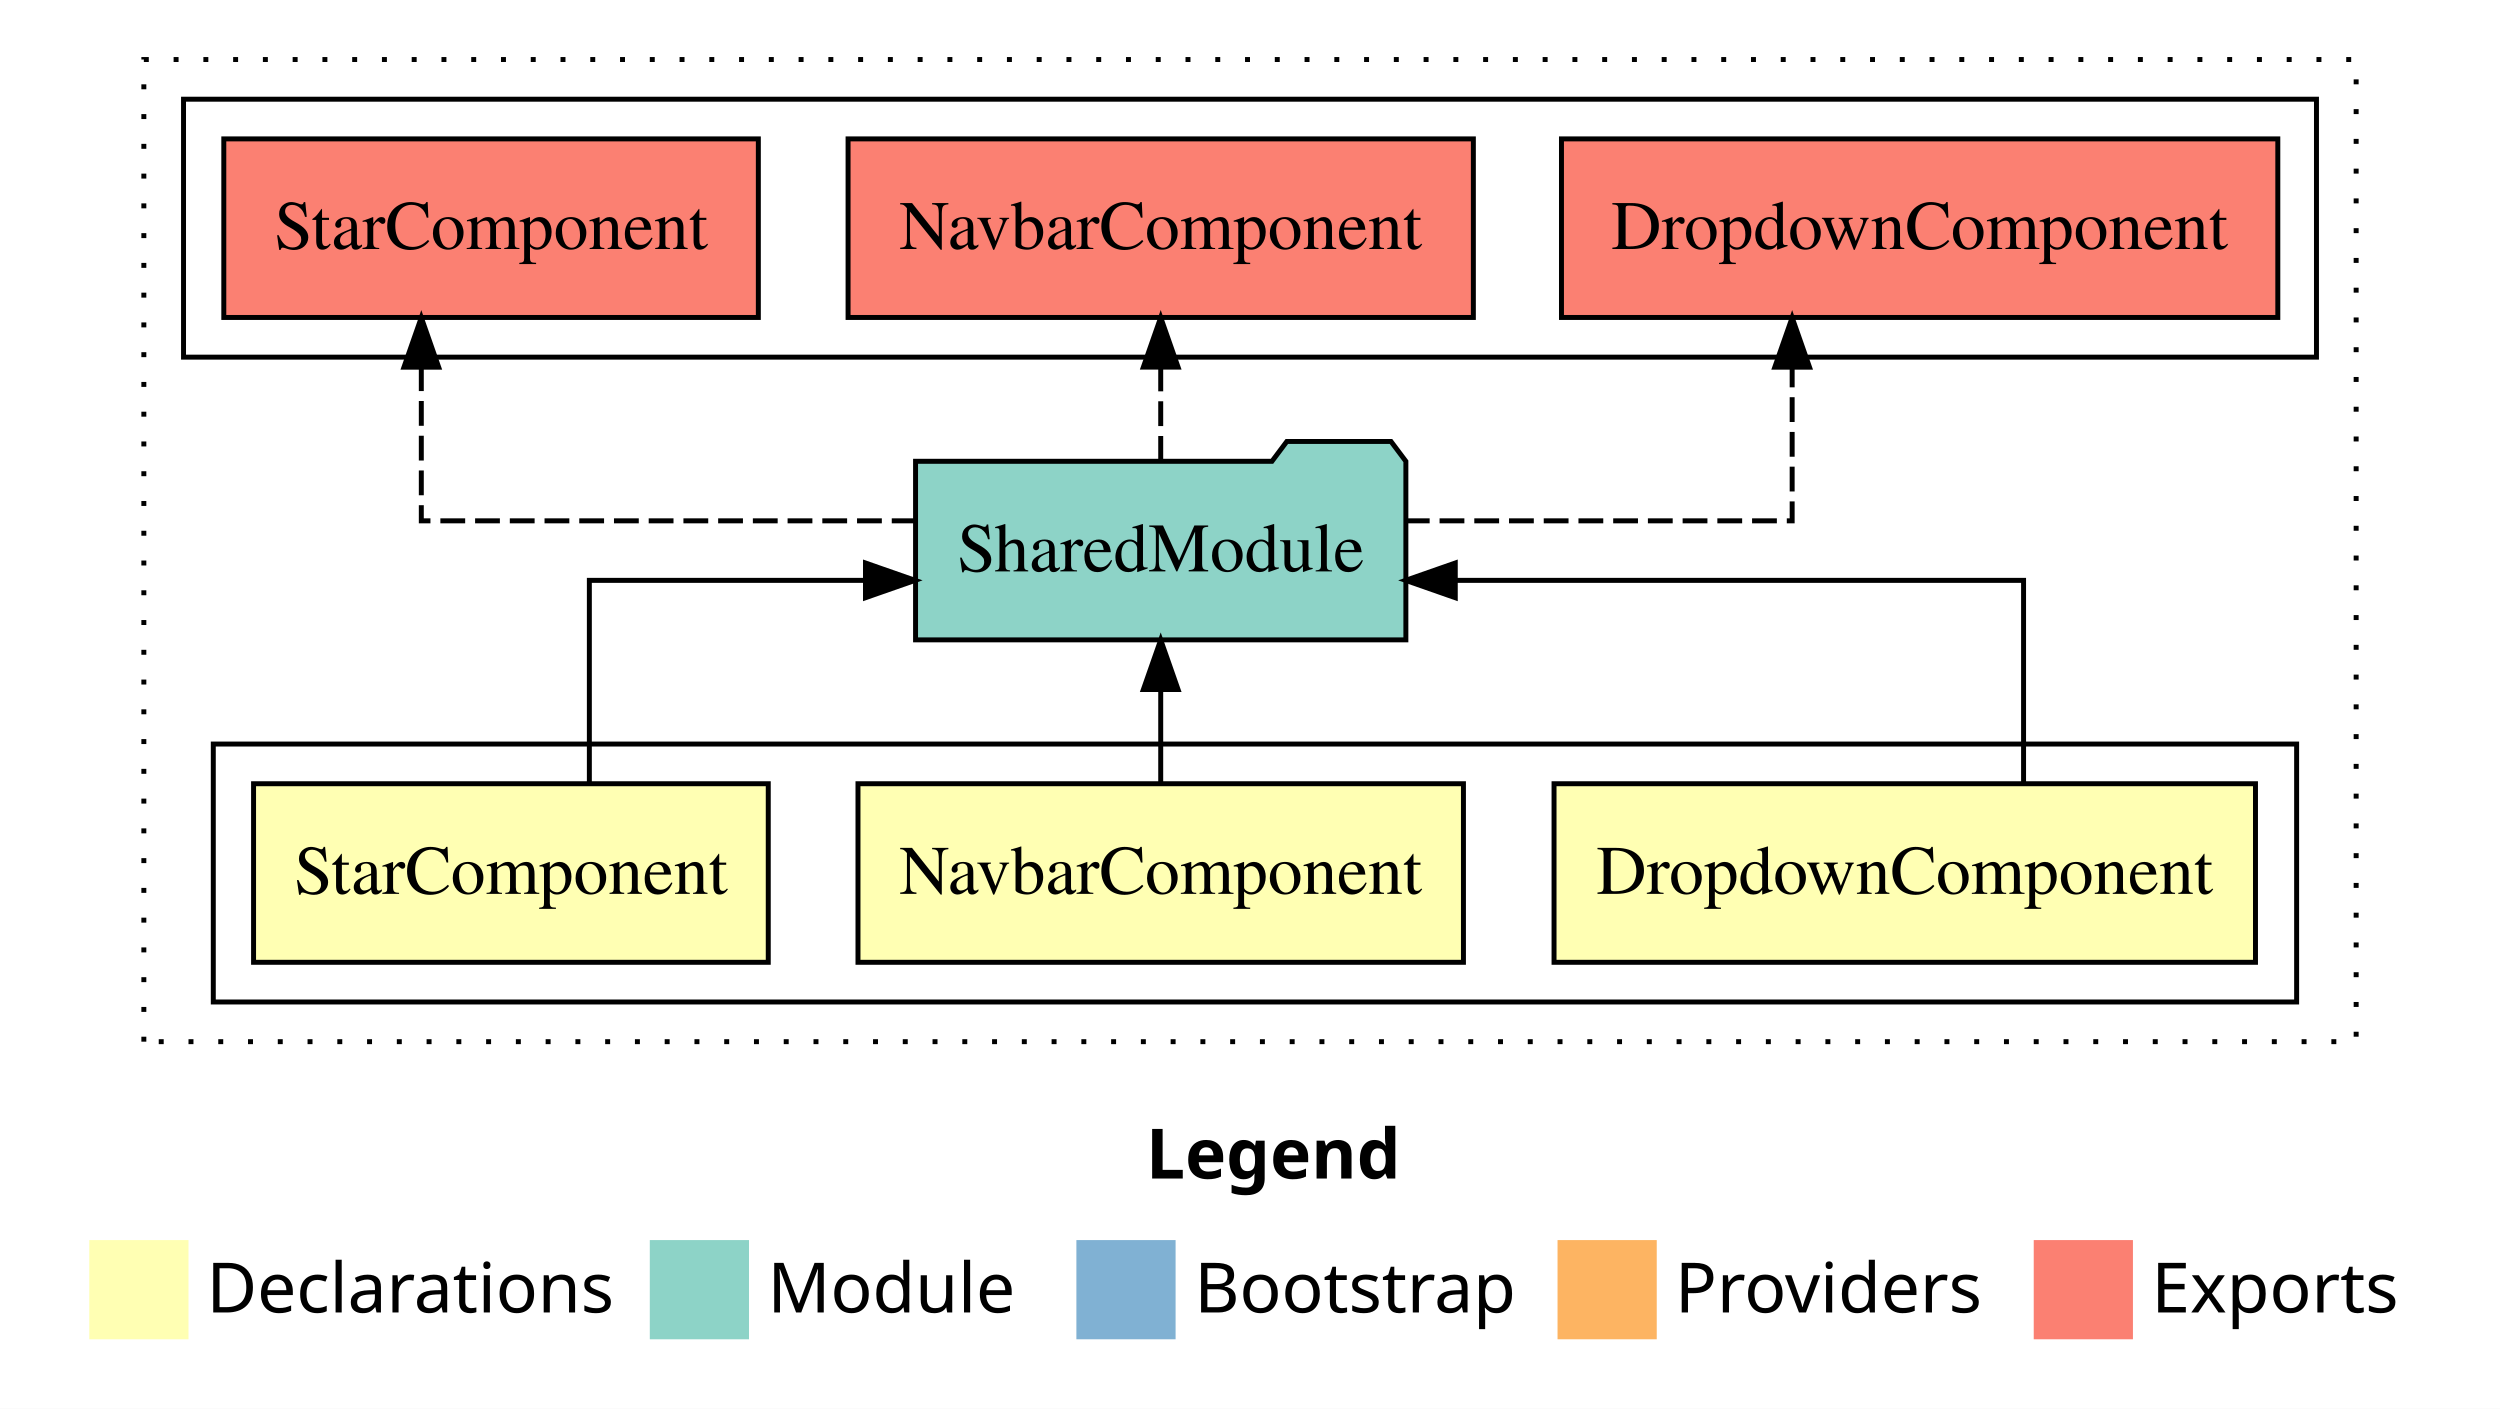
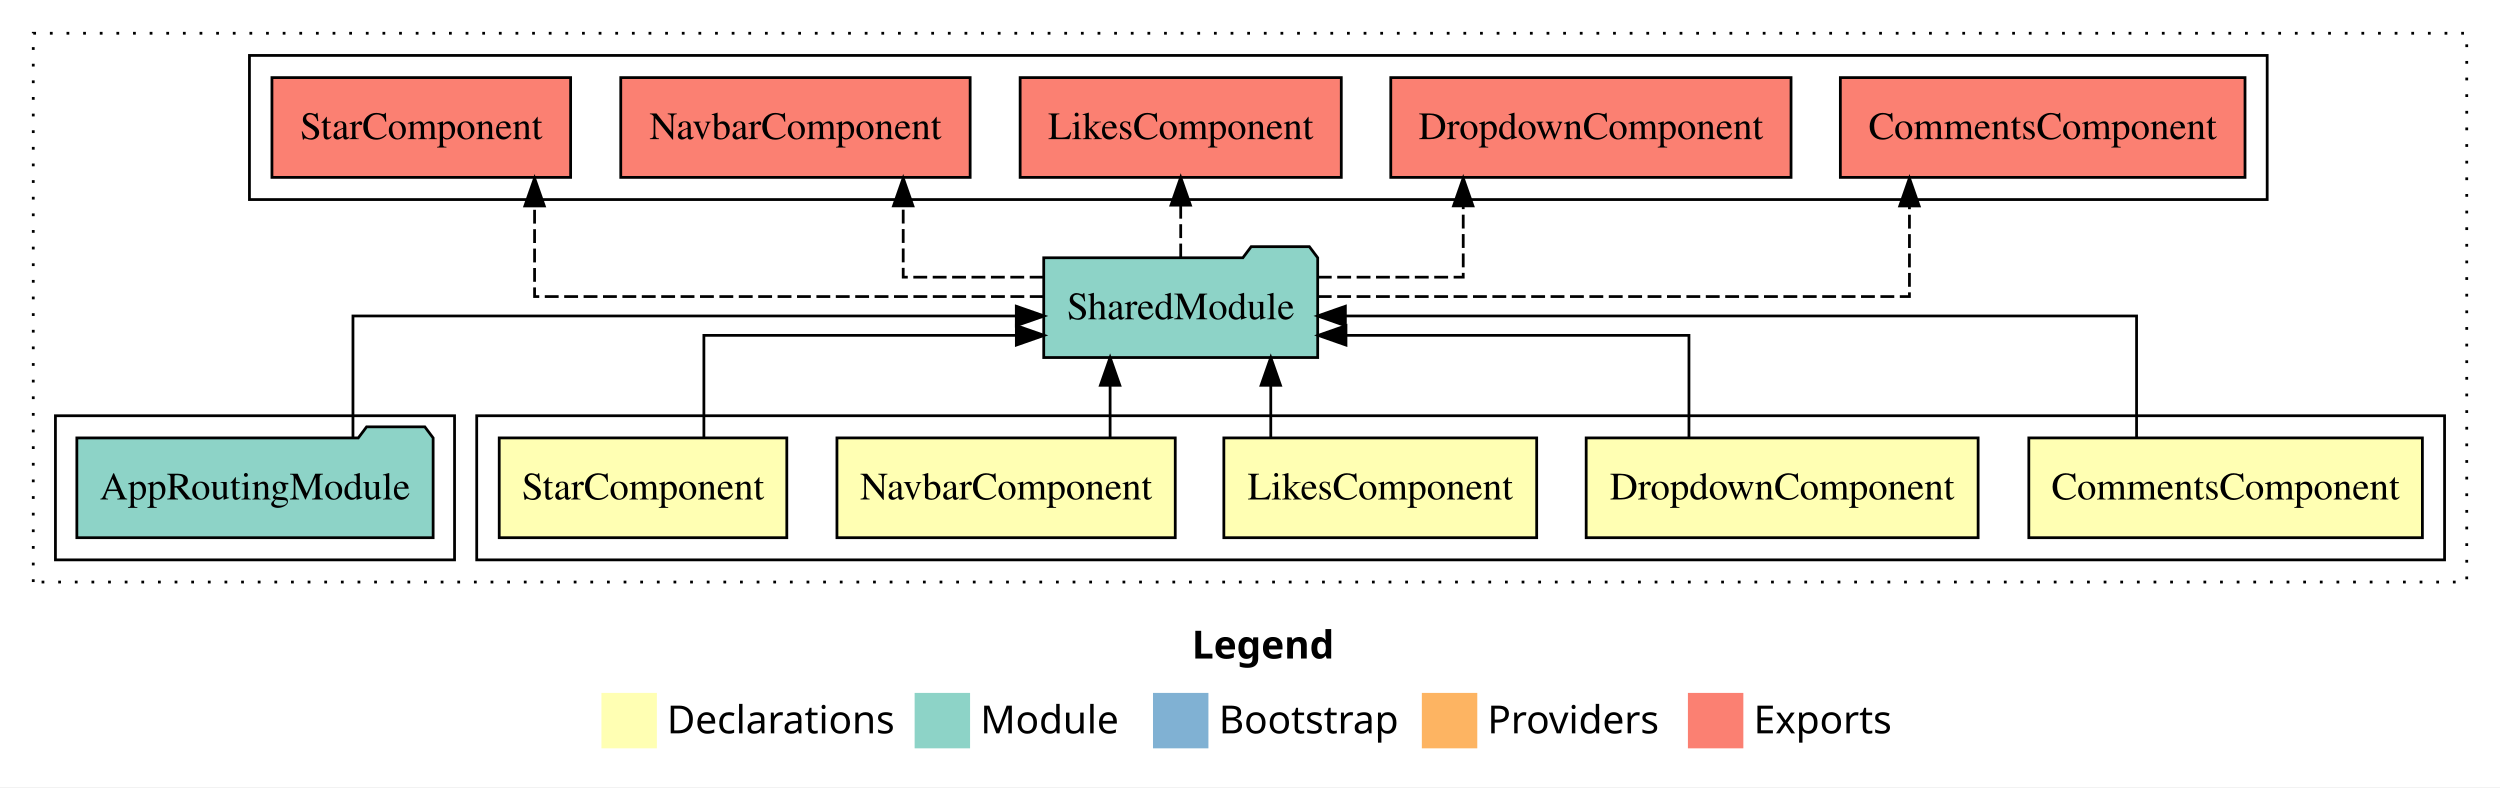
- <svg xmlns="http://www.w3.org/2000/svg" width="504pt" height="284pt" viewBox="0.00 0.00 504.00 284.00">
+ <svg xmlns="http://www.w3.org/2000/svg" width="902pt" height="284pt" viewBox="0.00 0.00 902.00 284.00">
  <g id="graph0" class="graph" transform="scale(1 1) rotate(0) translate(4 280)">
-     <polygon fill="#ffffff" stroke="transparent" points="-4,4 -4,-280 500,-280 500,4 -4,4" />
-     <text text-anchor="start" x="227.009" y="-42.4" font-family="sans-serif" font-weight="bold" font-size="14.00" fill="#000000">Legend</text>
-     <polygon fill="#ffffb3" stroke="transparent" points="14,-10 14,-30 34,-30 34,-10 14,-10" />
-     <text text-anchor="start" x="37.629" y="-15.4" font-family="sans-serif" font-size="14.00" fill="#000000">  Declarations</text>
-     <polygon fill="#8dd3c7" stroke="transparent" points="127,-10 127,-30 147,-30 147,-10 127,-10" />
-     <text text-anchor="start" x="150.725" y="-15.4" font-family="sans-serif" font-size="14.00" fill="#000000">  Module</text>
-     <polygon fill="#80b1d3" stroke="transparent" points="213,-10 213,-30 233,-30 233,-10 213,-10" />
-     <text text-anchor="start" x="236.781" y="-15.4" font-family="sans-serif" font-size="14.00" fill="#000000">  Bootstrap</text>
-     <polygon fill="#fdb462" stroke="transparent" points="310,-10 310,-30 330,-30 330,-10 310,-10" />
-     <text text-anchor="start" x="333.673" y="-15.4" font-family="sans-serif" font-size="14.00" fill="#000000">  Providers</text>
-     <polygon fill="#fb8072" stroke="transparent" points="406,-10 406,-30 426,-30 426,-10 406,-10" />
-     <text text-anchor="start" x="429.726" y="-15.4" font-family="sans-serif" font-size="14.00" fill="#000000">  Exports</text>
+     <polygon fill="#ffffff" stroke="transparent" points="-4,4 -4,-280 898,-280 898,4 -4,4" />
+     <text text-anchor="start" x="426.009" y="-42.4" font-family="sans-serif" font-weight="bold" font-size="14.00" fill="#000000">Legend</text>
+     <polygon fill="#ffffb3" stroke="transparent" points="213,-10 213,-30 233,-30 233,-10 213,-10" />
+     <text text-anchor="start" x="236.629" y="-15.4" font-family="sans-serif" font-size="14.00" fill="#000000">  Declarations</text>
+     <polygon fill="#8dd3c7" stroke="transparent" points="326,-10 326,-30 346,-30 346,-10 326,-10" />
+     <text text-anchor="start" x="349.725" y="-15.4" font-family="sans-serif" font-size="14.00" fill="#000000">  Module</text>
+     <polygon fill="#80b1d3" stroke="transparent" points="412,-10 412,-30 432,-30 432,-10 412,-10" />
+     <text text-anchor="start" x="435.781" y="-15.4" font-family="sans-serif" font-size="14.00" fill="#000000">  Bootstrap</text>
+     <polygon fill="#fdb462" stroke="transparent" points="509,-10 509,-30 529,-30 529,-10 509,-10" />
+     <text text-anchor="start" x="532.673" y="-15.4" font-family="sans-serif" font-size="14.00" fill="#000000">  Providers</text>
+     <polygon fill="#fb8072" stroke="transparent" points="605,-10 605,-30 625,-30 625,-10 605,-10" />
+     <text text-anchor="start" x="628.726" y="-15.4" font-family="sans-serif" font-size="14.00" fill="#000000">  Exports</text>
    <g id="clust1" class="cluster">
-       <polygon fill="none" stroke="#000000" stroke-dasharray="1,5" points="25,-70 25,-268 471,-268 471,-70 25,-70" />
+       <polygon fill="none" stroke="#000000" stroke-dasharray="1,5" points="8,-70 8,-268 886,-268 886,-70 8,-70" />
    </g>
    <g id="clust2" class="cluster">
-       <polygon fill="none" stroke="#000000" points="39,-78 39,-130 459,-130 459,-78 39,-78" />
+       <polygon fill="none" stroke="#000000" points="168,-78 168,-130 878,-130 878,-78 168,-78" />
    </g>
-     <g id="clust7" class="cluster">
-       <polygon fill="none" stroke="#000000" points="33,-208 33,-260 463,-260 463,-208 33,-208" />
+     <g id="clust8" class="cluster">
+       <polygon fill="none" stroke="#000000" points="16,-78 16,-130 160,-130 160,-78 16,-78" />
+     </g>
+     <g id="clust9" class="cluster">
+       <polygon fill="none" stroke="#000000" points="86,-208 86,-260 814,-260 814,-208 86,-208" />
    </g>
    <g id="node1" class="node">
-       <polygon fill="#ffffb3" stroke="#000000" points="450.706,-122 309.294,-122 309.294,-86 450.706,-86 450.706,-122" />
-       <text text-anchor="middle" x="380" y="-99.8" font-family="Times,serif" font-size="14.00" fill="#000000">DropdownComponent</text>
+       <polygon fill="#ffffb3" stroke="#000000" points="870,-122 728,-122 728,-86 870,-86 870,-122" />
+       <text text-anchor="middle" x="799" y="-99.8" font-family="Times,serif" font-size="14.00" fill="#000000">CommentsComponent</text>
+     </g>
+     <g id="node6" class="node">
+       <polygon fill="#8dd3c7" stroke="#000000" points="471.423,-187 468.423,-191 447.423,-191 444.423,-187 372.577,-187 372.577,-151 471.423,-151 471.423,-187" />
+       <text text-anchor="middle" x="422" y="-164.8" font-family="Times,serif" font-size="14.00" fill="#000000">SharedModule</text>
+     </g>
+     <g id="edge1" class="edge">
+       <path fill="none" stroke="#000000" d="M766.875,-122.267C766.875,-140.555 766.875,-166 766.875,-166 766.875,-166 481.412,-166 481.412,-166" />
+       <polygon fill="#000000" stroke="#000000" points="481.412,-162.5 471.412,-166 481.412,-169.5 481.412,-162.5" />
+     </g>
+     <g id="node2" class="node">
+       <polygon fill="#ffffb3" stroke="#000000" points="709.706,-122 568.294,-122 568.294,-86 709.706,-86 709.706,-122" />
+       <text text-anchor="middle" x="639" y="-99.8" font-family="Times,serif" font-size="14.00" fill="#000000">DropdownComponent</text>
+     </g>
+     <g id="edge2" class="edge">
+       <path fill="none" stroke="#000000" d="M605.375,-122.009C605.375,-138.049 605.375,-159 605.375,-159 605.375,-159 481.624,-159 481.624,-159" />
+       <polygon fill="#000000" stroke="#000000" points="481.624,-155.5 471.624,-159 481.624,-162.5 481.624,-155.5" />
+     </g>
+     <g id="node3" class="node">
+       <polygon fill="#ffffb3" stroke="#000000" points="550.436,-122 437.564,-122 437.564,-86 550.436,-86 550.436,-122" />
+       <text text-anchor="middle" x="494" y="-99.8" font-family="Times,serif" font-size="14.00" fill="#000000">LikesComponent</text>
+     </g>
+     <g id="edge3" class="edge">
+       <path fill="none" stroke="#000000" d="M454.497,-122.106C454.497,-122.106 454.497,-140.991 454.497,-140.991" />
+       <polygon fill="#000000" stroke="#000000" points="450.997,-140.991 454.497,-150.991 457.997,-140.991 450.997,-140.991" />
    </g>
    <g id="node4" class="node">
-       <polygon fill="#8dd3c7" stroke="#000000" points="279.423,-187 276.423,-191 255.423,-191 252.423,-187 180.577,-187 180.577,-151 279.423,-151 279.423,-187" />
-       <text text-anchor="middle" x="230" y="-164.8" font-family="Times,serif" font-size="14.00" fill="#000000">SharedModule</text>
+       <polygon fill="#ffffb3" stroke="#000000" points="420.03,-122 297.97,-122 297.97,-86 420.03,-86 420.03,-122" />
+       <text text-anchor="middle" x="359" y="-99.8" font-family="Times,serif" font-size="14.00" fill="#000000">NavbarComponent</text>
    </g>
-     <g id="edge1" class="edge">
-       <path fill="none" stroke="#000000" d="M403.951,-122.022C403.951,-139.373 403.951,-163 403.951,-163 403.951,-163 289.382,-163 289.382,-163" />
-       <polygon fill="#000000" stroke="#000000" points="289.382,-159.5 279.382,-163 289.382,-166.5 289.382,-159.5" />
-     </g>
-     <g id="node2" class="node">
-       <polygon fill="#ffffb3" stroke="#000000" points="291.03,-122 168.97,-122 168.97,-86 291.03,-86 291.03,-122" />
-       <text text-anchor="middle" x="230" y="-99.8" font-family="Times,serif" font-size="14.00" fill="#000000">NavbarComponent</text>
-     </g>
-     <g id="edge2" class="edge">
-       <path fill="none" stroke="#000000" d="M230,-122.106C230,-122.106 230,-140.991 230,-140.991" />
-       <polygon fill="#000000" stroke="#000000" points="226.5,-140.991 230,-150.991 233.5,-140.991 226.5,-140.991" />
-     </g>
-     <g id="node3" class="node">
-       <polygon fill="#ffffb3" stroke="#000000" points="150.881,-122 47.119,-122 47.119,-86 150.881,-86 150.881,-122" />
-       <text text-anchor="middle" x="99" y="-99.8" font-family="Times,serif" font-size="14.00" fill="#000000">StarComponent</text>
-     </g>
-     <g id="edge3" class="edge">
-       <path fill="none" stroke="#000000" d="M114.814,-122.022C114.814,-139.373 114.814,-163 114.814,-163 114.814,-163 170.482,-163 170.482,-163" />
-       <polygon fill="#000000" stroke="#000000" points="170.482,-166.5 180.482,-163 170.482,-159.5 170.482,-166.5" />
+     <g id="edge4" class="edge">
+       <path fill="none" stroke="#000000" d="M396.527,-122.106C396.527,-122.106 396.527,-140.991 396.527,-140.991" />
+       <polygon fill="#000000" stroke="#000000" points="393.027,-140.991 396.527,-150.991 400.027,-140.991 393.027,-140.991" />
    </g>
    <g id="node5" class="node">
-       <polygon fill="#fb8072" stroke="#000000" points="455.207,-252 310.793,-252 310.793,-216 455.207,-216 455.207,-252" />
-       <text text-anchor="middle" x="383" y="-229.8" font-family="Times,serif" font-size="14.00" fill="#000000">DropdownComponent </text>
-     </g>
-     <g id="edge4" class="edge">
-       <path fill="none" stroke="#000000" stroke-dasharray="5,2" d="M279.217,-175C315.039,-175 357.299,-175 357.299,-175 357.299,-175 357.299,-205.977 357.299,-205.977" />
-       <polygon fill="#000000" stroke="#000000" points="353.799,-205.977 357.299,-215.977 360.799,-205.977 353.799,-205.977" />
-     </g>
-     <g id="node6" class="node">
-       <polygon fill="#fb8072" stroke="#000000" points="293.029,-252 166.971,-252 166.971,-216 293.029,-216 293.029,-252" />
-       <text text-anchor="middle" x="230" y="-229.8" font-family="Times,serif" font-size="14.00" fill="#000000">NavbarComponent </text>
+       <polygon fill="#ffffb3" stroke="#000000" points="279.881,-122 176.119,-122 176.119,-86 279.881,-86 279.881,-122" />
+       <text text-anchor="middle" x="228" y="-99.8" font-family="Times,serif" font-size="14.00" fill="#000000">StarComponent</text>
    </g>
    <g id="edge5" class="edge">
-       <path fill="none" stroke="#000000" stroke-dasharray="5,2" d="M230,-187.106C230,-187.106 230,-205.991 230,-205.991" />
-       <polygon fill="#000000" stroke="#000000" points="226.5,-205.991 230,-215.991 233.5,-205.991 226.5,-205.991" />
+       <path fill="none" stroke="#000000" d="M249.963,-122.009C249.963,-138.049 249.963,-159 249.963,-159 249.963,-159 362.701,-159 362.701,-159" />
+       <polygon fill="#000000" stroke="#000000" points="362.701,-162.5 372.701,-159 362.701,-155.5 362.701,-162.5" />
+     </g>
+     <g id="node8" class="node">
+       <polygon fill="#fb8072" stroke="#000000" points="806.001,-252 659.999,-252 659.999,-216 806.001,-216 806.001,-252" />
+       <text text-anchor="middle" x="733" y="-229.8" font-family="Times,serif" font-size="14.00" fill="#000000">CommentsComponent </text>
+     </g>
+     <g id="edge7" class="edge">
+       <path fill="none" stroke="#000000" stroke-dasharray="5,2" d="M471.454,-173C547.618,-173 684.927,-173 684.927,-173 684.927,-173 684.927,-205.698 684.927,-205.698" />
+       <polygon fill="#000000" stroke="#000000" points="681.427,-205.698 684.927,-215.698 688.427,-205.698 681.427,-205.698" />
+     </g>
+     <g id="node9" class="node">
+       <polygon fill="#fb8072" stroke="#000000" points="642.207,-252 497.793,-252 497.793,-216 642.207,-216 642.207,-252" />
+       <text text-anchor="middle" x="570" y="-229.8" font-family="Times,serif" font-size="14.00" fill="#000000">DropdownComponent </text>
+     </g>
+     <g id="edge8" class="edge">
+       <path fill="none" stroke="#000000" stroke-dasharray="5,2" d="M471.473,-180C497.444,-180 523.932,-180 523.932,-180 523.932,-180 523.932,-205.718 523.932,-205.718" />
+       <polygon fill="#000000" stroke="#000000" points="520.432,-205.718 523.932,-215.718 527.432,-205.718 520.432,-205.718" />
+     </g>
+     <g id="node10" class="node">
+       <polygon fill="#fb8072" stroke="#000000" points="479.935,-252 364.065,-252 364.065,-216 479.935,-216 479.935,-252" />
+       <text text-anchor="middle" x="422" y="-229.8" font-family="Times,serif" font-size="14.00" fill="#000000">LikesComponent </text>
+     </g>
+     <g id="edge9" class="edge">
+       <path fill="none" stroke="#000000" stroke-dasharray="5,2" d="M422,-187.106C422,-187.106 422,-205.991 422,-205.991" />
+       <polygon fill="#000000" stroke="#000000" points="418.5,-205.991 422,-215.991 425.5,-205.991 418.5,-205.991" />
+     </g>
+     <g id="node11" class="node">
+       <polygon fill="#fb8072" stroke="#000000" points="346.029,-252 219.971,-252 219.971,-216 346.029,-216 346.029,-252" />
+       <text text-anchor="middle" x="283" y="-229.8" font-family="Times,serif" font-size="14.00" fill="#000000">NavbarComponent </text>
+     </g>
+     <g id="edge10" class="edge">
+       <path fill="none" stroke="#000000" stroke-dasharray="5,2" d="M372.524,-180C347.299,-180 321.875,-180 321.875,-180 321.875,-180 321.875,-205.718 321.875,-205.718" />
+       <polygon fill="#000000" stroke="#000000" points="318.375,-205.718 321.875,-215.718 325.375,-205.718 318.375,-205.718" />
+     </g>
+     <g id="node12" class="node">
+       <polygon fill="#fb8072" stroke="#000000" points="201.881,-252 94.118,-252 94.118,-216 201.881,-216 201.881,-252" />
+       <text text-anchor="middle" x="148" y="-229.8" font-family="Times,serif" font-size="14.00" fill="#000000">StarComponent </text>
+     </g>
+     <g id="edge11" class="edge">
+       <path fill="none" stroke="#000000" stroke-dasharray="5,2" d="M372.56,-173C304.128,-173 188.875,-173 188.875,-173 188.875,-173 188.875,-205.698 188.875,-205.698" />
+       <polygon fill="#000000" stroke="#000000" points="185.375,-205.698 188.875,-215.698 192.375,-205.698 185.375,-205.698" />
    </g>
    <g id="node7" class="node">
-       <polygon fill="#fb8072" stroke="#000000" points="148.881,-252 41.118,-252 41.118,-216 148.881,-216 148.881,-252" />
-       <text text-anchor="middle" x="95" y="-229.8" font-family="Times,serif" font-size="14.00" fill="#000000">StarComponent </text>
+       <polygon fill="#8dd3c7" stroke="#000000" points="152.274,-122 149.274,-126 128.274,-126 125.274,-122 23.726,-122 23.726,-86 152.274,-86 152.274,-122" />
+       <text text-anchor="middle" x="88" y="-99.8" font-family="Times,serif" font-size="14.00" fill="#000000">AppRoutingModule</text>
    </g>
    <g id="edge6" class="edge">
-       <path fill="none" stroke="#000000" stroke-dasharray="5,2" d="M180.778,-175C137.359,-175 80.936,-175 80.936,-175 80.936,-175 80.936,-205.977 80.936,-205.977" />
-       <polygon fill="#000000" stroke="#000000" points="77.437,-205.977 80.936,-215.977 84.437,-205.977 77.437,-205.977" />
+       <path fill="none" stroke="#000000" d="M123.348,-122.267C123.348,-140.555 123.348,-166 123.348,-166 123.348,-166 362.684,-166 362.684,-166" />
+       <polygon fill="#000000" stroke="#000000" points="362.684,-169.5 372.684,-166 362.684,-162.5 362.684,-169.5" />
    </g>
  </g>
</svg>
